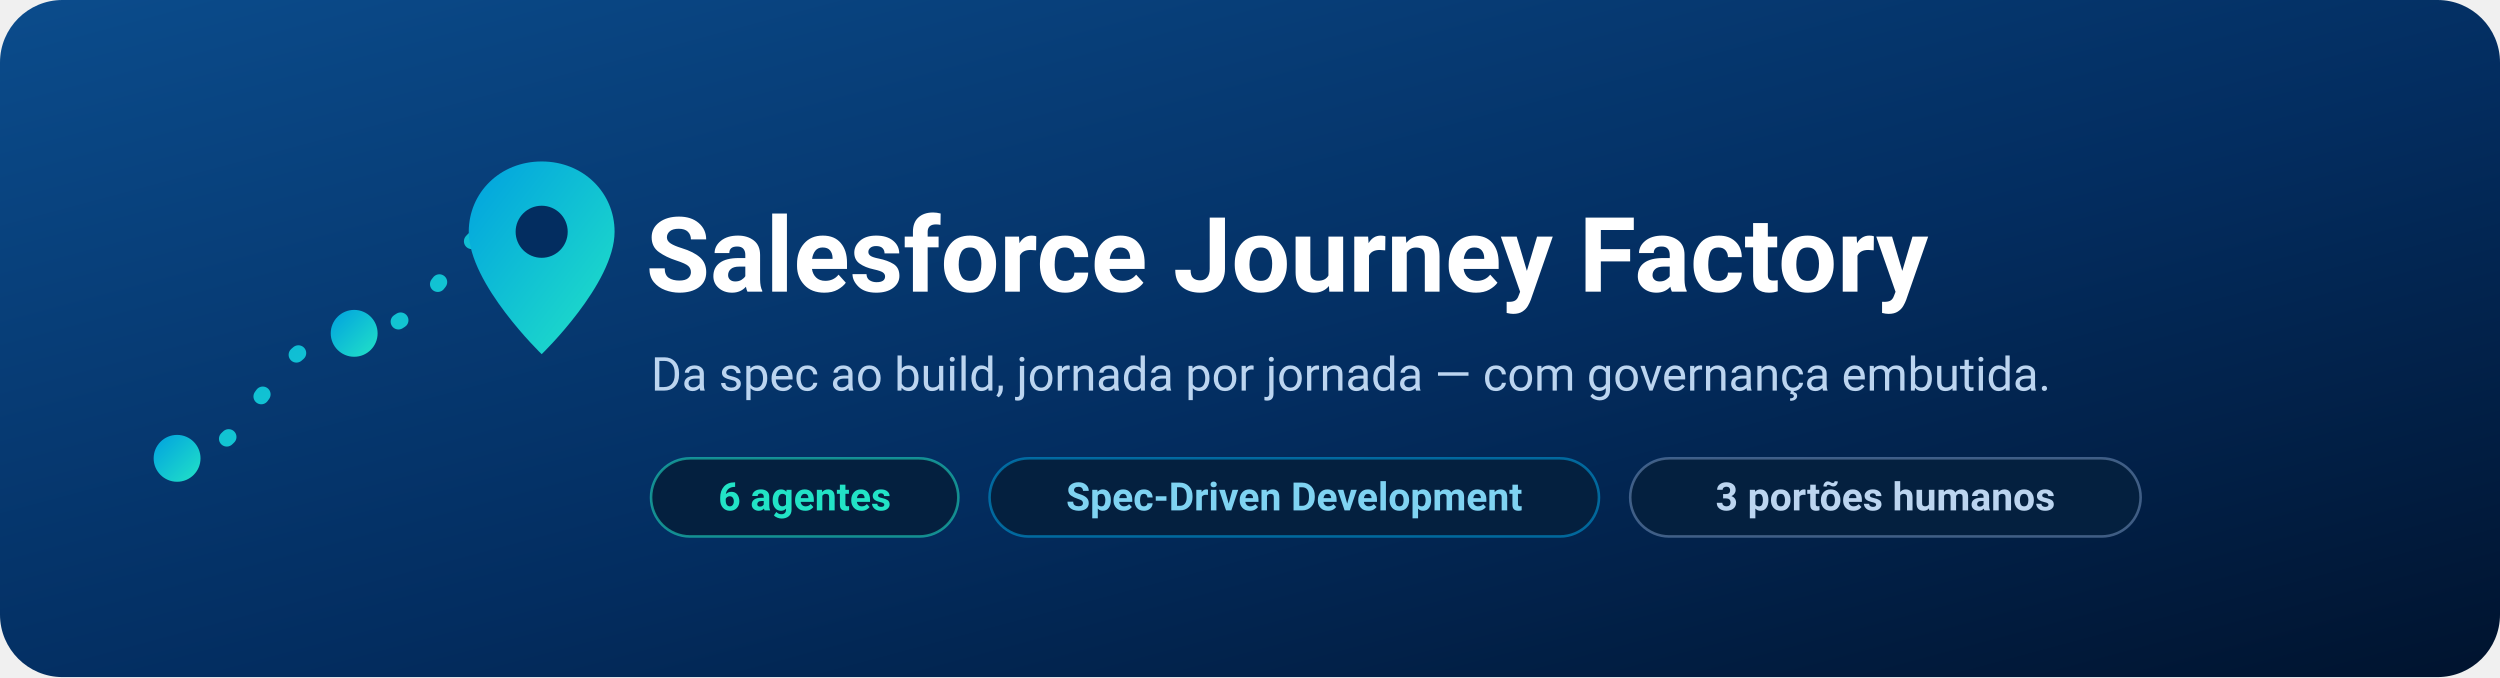
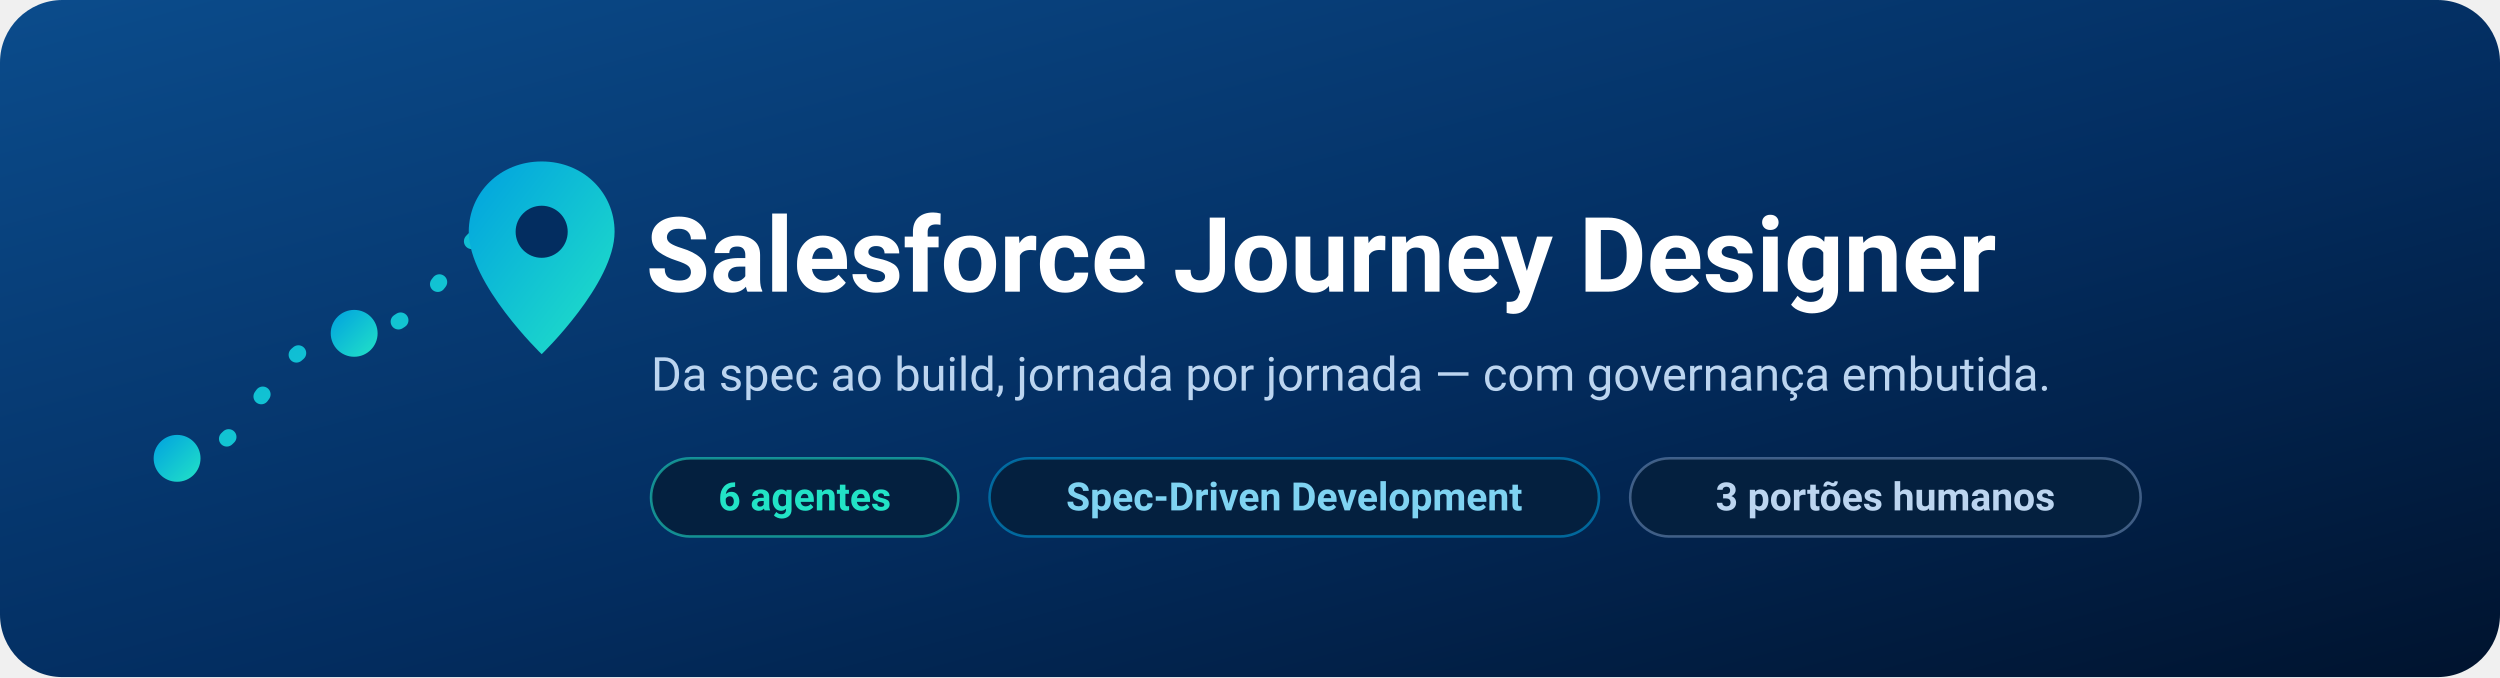
- <svg xmlns="http://www.w3.org/2000/svg" width="960" height="260" viewBox="0 0 960 260" role="img" aria-label="Salesforce Journey Factory">
+ <svg xmlns="http://www.w3.org/2000/svg" width="960" height="260" viewBox="0 0 960 260" role="img" aria-label="Salesforce Journey Designer">
  <defs>
    <linearGradient id="bg" x1="0" y1="0" x2="1" y2="1">
      <stop offset="0" stop-color="#0B4C8C" />
      <stop offset="0.55" stop-color="#032D60" />
      <stop offset="1" stop-color="#00132E" />
    </linearGradient>
    <linearGradient id="accent" x1="0" y1="0" x2="1" y2="1">
      <stop offset="0" stop-color="#00A1E0" />
      <stop offset="1" stop-color="#22E3C6" />
    </linearGradient>
  </defs>
  <rect width="960" height="260" rx="24" fill="url(#bg)" />
  <g transform="translate(60 68)" fill="none" stroke="url(#accent)" stroke-width="6" stroke-linecap="round">
    <path d="M8 108 C 40 108, 40 60, 76 60 S 112 12, 148 12" stroke-dasharray="1 20" />
    <circle cx="8" cy="108" r="9" fill="url(#accent)" stroke="none" />
    <circle cx="76" cy="60" r="9" fill="url(#accent)" stroke="none" />
    <path d="M148 -6 c16 0 28 12 28 27 0 20-28 47-28 47s-28-27-28-47c0-15 12-27 28-27z" fill="url(#accent)" stroke="none" />
    <circle cx="148" cy="21" r="10" fill="#032D60" stroke="none" />
  </g>
-   <text x="248" y="112" font-family="'Segoe UI',Roboto,Helvetica,Arial,sans-serif" font-size="40" font-weight="700" fill="#FFFFFF">Salesforce Journey Factory</text>
+   <text x="248" y="112" font-family="'Segoe UI',Roboto,Helvetica,Arial,sans-serif" font-size="40" font-weight="700" fill="#FFFFFF">Salesforce Journey Designer</text>
  <text x="250" y="150" font-family="'Segoe UI',Roboto,Helvetica,Arial,sans-serif" font-size="18" fill="#BCD5F0">Da spec ao build, jornada por jornada — com governança embutida.</text>
  <g font-family="'Segoe UI',Roboto,Helvetica,Arial,sans-serif" font-size="15" font-weight="600">
    <rect x="250" y="176" width="118" height="30" rx="15" fill="#04203F" stroke="#22E3C6" stroke-opacity="0.55" />
    <text x="309" y="196" fill="#22E3C6" text-anchor="middle">6 agentes</text>
    <rect x="380" y="176" width="234" height="30" rx="15" fill="#04203F" stroke="#00A1E0" stroke-opacity="0.55" />
    <text x="497" y="196" fill="#7FD3F2" text-anchor="middle">Spec-Driven Development</text>
    <rect x="626" y="176" width="196" height="30" rx="15" fill="#04203F" stroke="#8AA9D6" stroke-opacity="0.45" />
    <text x="724" y="196" fill="#BCD5F0" text-anchor="middle">3 portões humanos</text>
  </g>
</svg>
